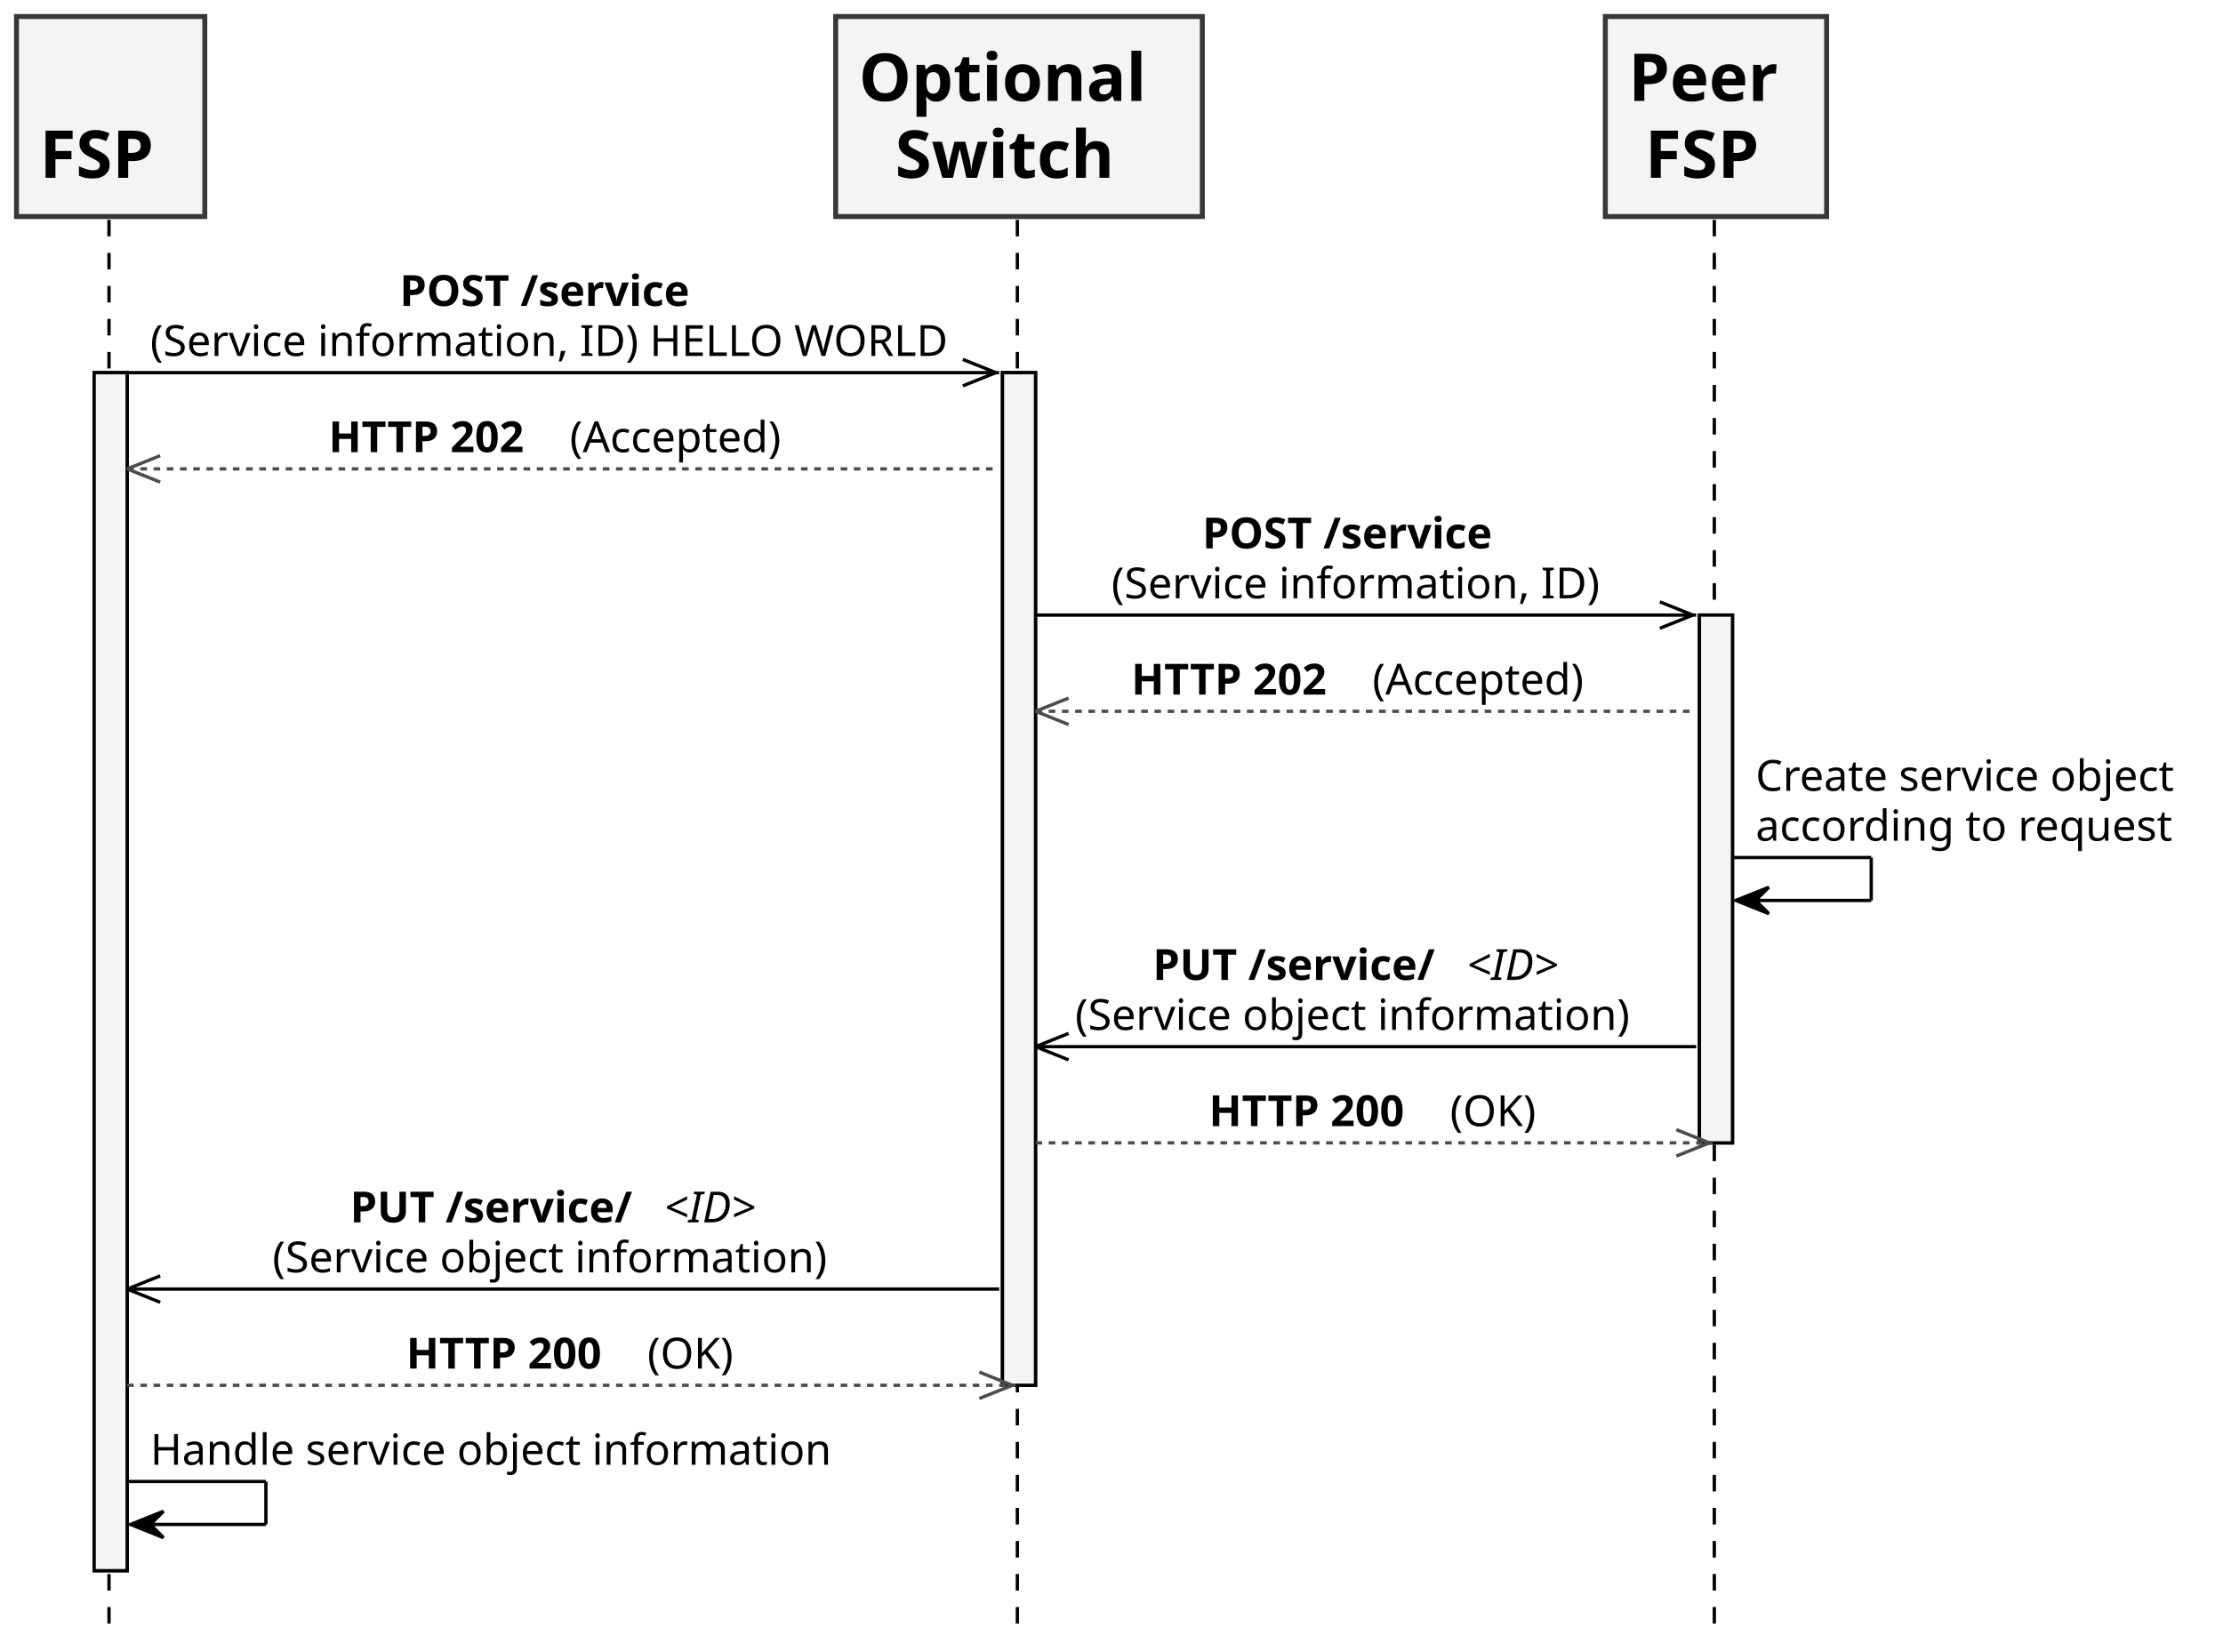
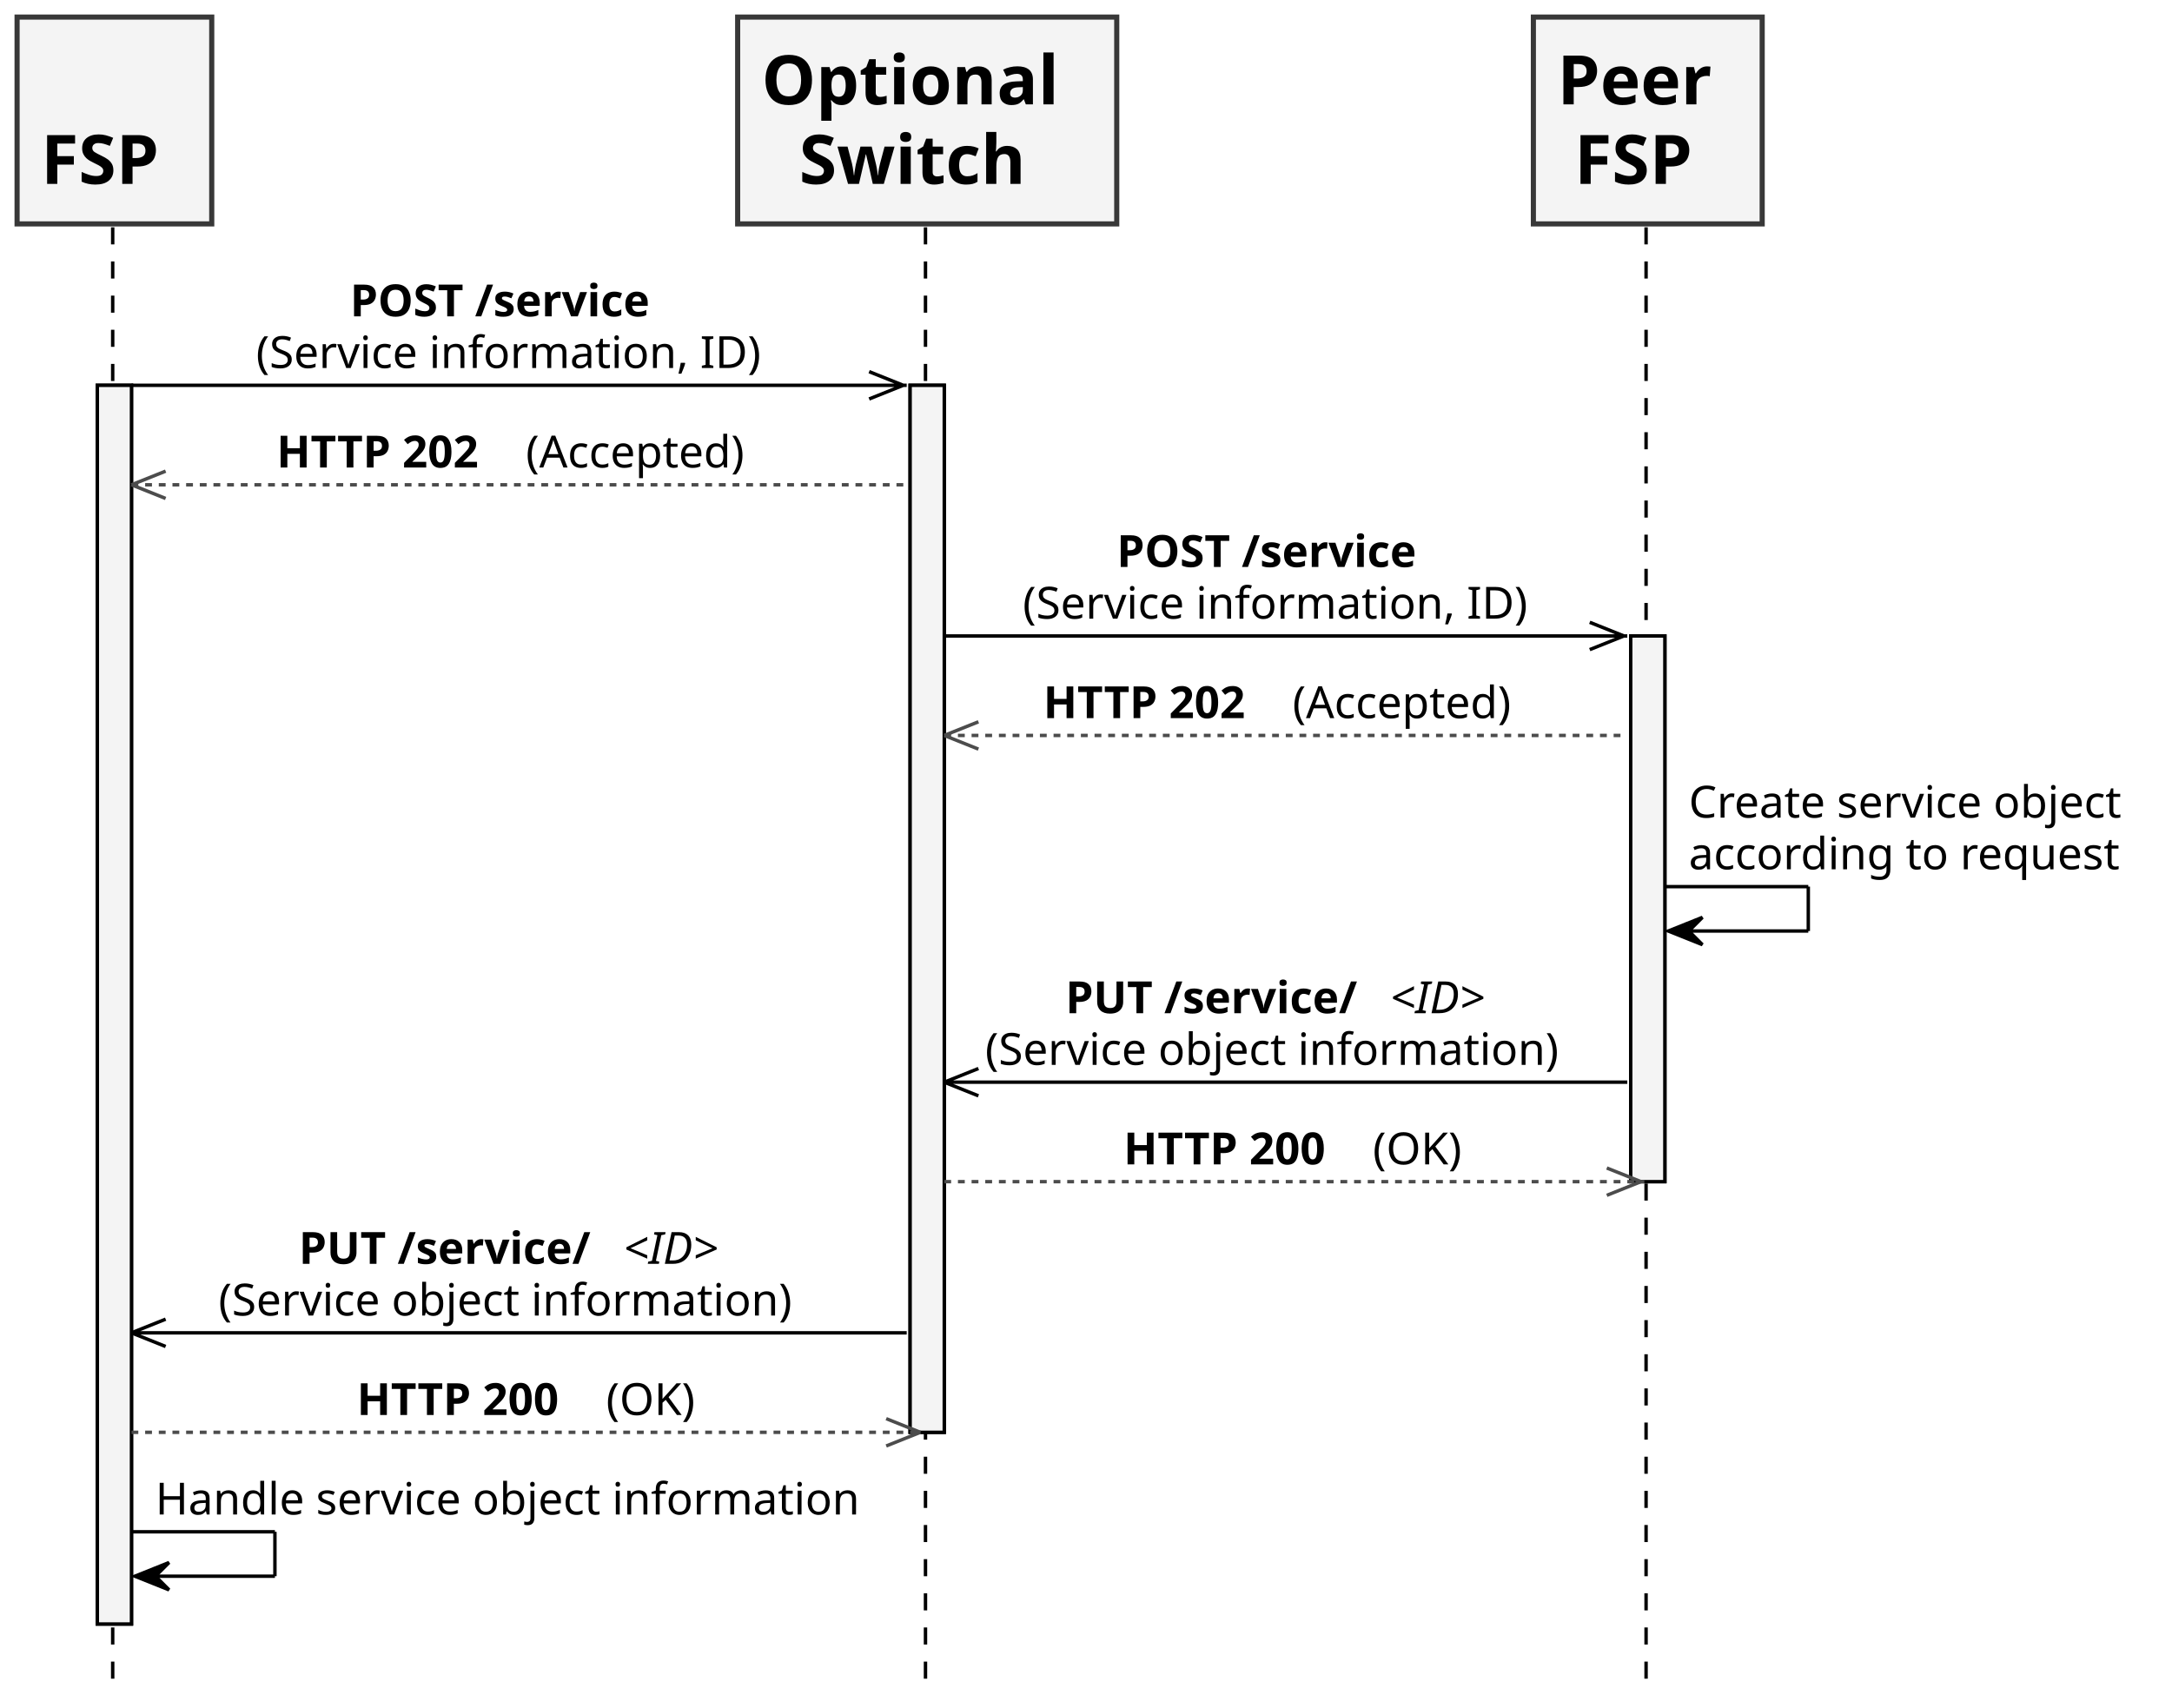
- <svg xmlns="http://www.w3.org/2000/svg" height="500" preserveAspectRatio="none" style="width:673px;height:500px" width="673">
-   <path fill="#F4F4F4" stroke="#000" d="M28.5 112.828h10v362.727h-10zM303.5 112.828h10v306.594h-10zM514.5 186.227h10v159.797h-10z" />
-   <path stroke="#000" stroke-dasharray="5,5" d="M33 66.563v426.992M308 66.563v426.992M519 66.563v426.992" />
+ <svg xmlns="http://www.w3.org/2000/svg" height="500" preserveAspectRatio="none" style="width:636px;height:500px" width="636">
+   <path fill="#F4F4F4" stroke="#000" d="M28.5 112.828h10v362.727h-10zM266.5 112.828h10v306.594h-10zM477.5 186.227h10v159.797h-10z" />
+   <path stroke="#000" stroke-dasharray="5,5" d="M33 66.563v426.992M271 66.563v426.992M482 66.563v426.992" />
  <path fill="#F4F4F4" stroke="#383838" stroke-width="1.5" d="M5 5h57v60.563H5z" />
  <text font-family="Verdana" font-size="20" font-weight="bold" lengthAdjust="spacingAndGlyphs" textLength="43" x="12" y="53.846">
    FSP
  </text>
-   <path fill="#F4F4F4" stroke="#383838" stroke-width="1.5" d="M253 5h111v60.563H253z" />
-   <text font-family="Verdana" font-size="20" font-weight="bold" lengthAdjust="spacingAndGlyphs" textLength="97" x="260" y="30.564">
+   <path fill="#F4F4F4" stroke="#383838" stroke-width="1.5" d="M216 5h111v60.563H216z" />
+   <text font-family="Verdana" font-size="20" font-weight="bold" lengthAdjust="spacingAndGlyphs" textLength="97" x="223" y="30.564">
    Optional
  </text>
-   <text font-family="Verdana" font-size="20" font-weight="bold" lengthAdjust="spacingAndGlyphs" textLength="75" x="271" y="53.846">
+   <text font-family="Verdana" font-size="20" font-weight="bold" lengthAdjust="spacingAndGlyphs" textLength="75" x="234" y="53.846">
    Switch
  </text>
-   <path fill="#F4F4F4" stroke="#383838" stroke-width="1.5" d="M486 5h67v60.563h-67z" />
-   <text font-family="Verdana" font-size="20" font-weight="bold" lengthAdjust="spacingAndGlyphs" textLength="53" x="493" y="30.564">
+   <path fill="#F4F4F4" stroke="#383838" stroke-width="1.5" d="M449 5h67v60.563h-67z" />
+   <text font-family="Verdana" font-size="20" font-weight="bold" lengthAdjust="spacingAndGlyphs" textLength="53" x="456" y="30.564">
    Peer
  </text>
-   <text font-family="Verdana" font-size="20" font-weight="bold" lengthAdjust="spacingAndGlyphs" textLength="43" x="498" y="53.846">
+   <text font-family="Verdana" font-size="20" font-weight="bold" lengthAdjust="spacingAndGlyphs" textLength="43" x="461" y="53.846">
    FSP
  </text>
-   <path fill="#F4F4F4" stroke="#000" d="M28.5 112.828h10v362.727h-10zM303.5 112.828h10v306.594h-10zM514.5 186.227h10v159.797h-10z" />
-   <path stroke="#000" d="M301.5 112.828l-10-4M301.5 112.828l-10 4M38.5 112.828h264" />
-   <text font-family="Verdana" font-size="13" font-weight="bold" lengthAdjust="spacingAndGlyphs" textLength="100" x="121" y="92.629">
+   <path fill="#F4F4F4" stroke="#000" d="M28.5 112.828h10v362.727h-10zM266.5 112.828h10v306.594h-10zM477.5 186.227h10v159.797h-10z" />
+   <path stroke="#000" d="M264.5 112.828l-10-4M264.5 112.828l-10 4M38.5 112.828h227" />
+   <text font-family="Verdana" font-size="13" font-weight="bold" lengthAdjust="spacingAndGlyphs" textLength="100" x="102.5" y="92.629">
    POST /service
  </text>
-   <text font-family="Verdana" font-size="13" lengthAdjust="spacingAndGlyphs" textLength="251" x="45.5" y="107.762">
-     (Service information, ID) HELLO WORLD
+   <text font-family="Verdana" font-size="13" lengthAdjust="spacingAndGlyphs" textLength="155" x="75" y="107.762">
+     (Service information, ID)
  </text>
  <path stroke="#4c4c4c" d="M38.5 141.961l10-4M38.5 141.961l10 4" />
-   <path stroke="#4c4c4c" stroke-dasharray="2,2" d="M38.5 141.961h264" />
-   <text font-family="Verdana" font-size="13" font-weight="bold" lengthAdjust="spacingAndGlyphs" textLength="69" x="99.5" y="136.895">
+   <path stroke="#4c4c4c" stroke-dasharray="2,2" d="M38.5 141.961h227" />
+   <text font-family="Verdana" font-size="13" font-weight="bold" lengthAdjust="spacingAndGlyphs" textLength="69" x="81" y="136.895">
    HTTP 202
  </text>
-   <text font-family="Verdana" font-size="13" lengthAdjust="spacingAndGlyphs" textLength="70" x="172.5" y="136.895">
+   <text font-family="Verdana" font-size="13" lengthAdjust="spacingAndGlyphs" textLength="70" x="154" y="136.895">
    (Accepted)
  </text>
-   <path stroke="#000" d="M512.5 186.227l-10-4M512.5 186.227l-10 4M313.5 186.227h200" />
-   <text font-family="Verdana" font-size="13" font-weight="bold" lengthAdjust="spacingAndGlyphs" textLength="100" x="364" y="166.028">
+   <path stroke="#000" d="M475.5 186.227l-10-4M475.5 186.227l-10 4M276.5 186.227h200" />
+   <text font-family="Verdana" font-size="13" font-weight="bold" lengthAdjust="spacingAndGlyphs" textLength="100" x="327" y="166.028">
    POST /service
  </text>
-   <text font-family="Verdana" font-size="13" lengthAdjust="spacingAndGlyphs" textLength="155" x="336.5" y="181.161">
+   <text font-family="Verdana" font-size="13" lengthAdjust="spacingAndGlyphs" textLength="155" x="299.5" y="181.161">
    (Service information, ID)
  </text>
-   <path stroke="#4c4c4c" d="M313.5 215.359l10-4M313.5 215.359l10 4" />
-   <path stroke="#4c4c4c" stroke-dasharray="2,2" d="M313.5 215.359h200" />
-   <text font-family="Verdana" font-size="13" font-weight="bold" lengthAdjust="spacingAndGlyphs" textLength="69" x="342.5" y="210.293">
+   <path stroke="#4c4c4c" d="M276.5 215.359l10-4M276.5 215.359l10 4" />
+   <path stroke="#4c4c4c" stroke-dasharray="2,2" d="M276.5 215.359h200" />
+   <text font-family="Verdana" font-size="13" font-weight="bold" lengthAdjust="spacingAndGlyphs" textLength="69" x="305.5" y="210.293">
    HTTP 202
  </text>
-   <text font-family="Verdana" font-size="13" lengthAdjust="spacingAndGlyphs" textLength="70" x="415.5" y="210.293">
+   <text font-family="Verdana" font-size="13" lengthAdjust="spacingAndGlyphs" textLength="70" x="378.5" y="210.293">
    (Accepted)
  </text>
-   <path stroke="#000" d="M524.5 259.625h42M566.5 259.625v13M525.5 272.625h41M535.5 268.625l-10 4 10 4-4-4z" />
-   <text font-family="Verdana" font-size="13" lengthAdjust="spacingAndGlyphs" textLength="135" x="531.5" y="239.426">
+   <path stroke="#000" d="M487.5 259.625h42M529.5 259.625v13M488.5 272.625h41M498.5 268.625l-10 4 10 4-4-4z" />
+   <text font-family="Verdana" font-size="13" lengthAdjust="spacingAndGlyphs" textLength="135" x="494.5" y="239.426">
    Create service object
  </text>
-   <text font-family="Verdana" font-size="13" lengthAdjust="spacingAndGlyphs" textLength="132" x="531.5" y="254.559">
+   <text font-family="Verdana" font-size="13" lengthAdjust="spacingAndGlyphs" textLength="132" x="494.5" y="254.559">
    according to request
  </text>
-   <path stroke="#000" d="M313.5 316.891l10-4M313.5 316.891l10 4M313.5 316.891h200" />
-   <text font-family="Verdana" font-size="13" font-weight="bold" lengthAdjust="spacingAndGlyphs" textLength="95" x="349" y="296.692">
+   <path stroke="#000" d="M276.5 316.891l10-4M276.5 316.891l10 4M276.5 316.891h200" />
+   <text font-family="Verdana" font-size="13" font-weight="bold" lengthAdjust="spacingAndGlyphs" textLength="95" x="312" y="296.692">
    PUT /service/
  </text>
-   <text font-family="Verdana" font-size="13" font-style="italic" lengthAdjust="spacingAndGlyphs" textLength="35" x="444" y="296.692">
+   <text font-family="Verdana" font-size="13" font-style="italic" lengthAdjust="spacingAndGlyphs" textLength="35" x="407" y="296.692">
    &lt;ID&gt;
  </text>
-   <text font-family="Verdana" font-size="13" lengthAdjust="spacingAndGlyphs" textLength="177" x="325.5" y="311.825">
+   <text font-family="Verdana" font-size="13" lengthAdjust="spacingAndGlyphs" textLength="177" x="288.5" y="311.825">
    (Service object information)
  </text>
-   <path stroke="#4c4c4c" d="M517.5 346.023l-10-4M517.5 346.023l-10 4" />
-   <path stroke="#4c4c4c" stroke-dasharray="2,2" d="M313.5 346.023h205" />
-   <text font-family="Verdana" font-size="13" font-weight="bold" lengthAdjust="spacingAndGlyphs" textLength="69" x="366" y="340.957">
+   <path stroke="#4c4c4c" d="M480.5 346.023l-10-4M480.5 346.023l-10 4" />
+   <path stroke="#4c4c4c" stroke-dasharray="2,2" d="M276.5 346.023h205" />
+   <text font-family="Verdana" font-size="13" font-weight="bold" lengthAdjust="spacingAndGlyphs" textLength="69" x="329" y="340.957">
    HTTP 200
  </text>
-   <text font-family="Verdana" font-size="13" lengthAdjust="spacingAndGlyphs" textLength="28" x="439" y="340.957">
+   <text font-family="Verdana" font-size="13" lengthAdjust="spacingAndGlyphs" textLength="28" x="402" y="340.957">
    (OK)
  </text>
-   <path stroke="#000" d="M38.5 390.289l10-4M38.5 390.289l10 4M38.5 390.289h264" />
-   <text font-family="Verdana" font-size="13" font-weight="bold" lengthAdjust="spacingAndGlyphs" textLength="95" x="106" y="370.09">
+   <path stroke="#000" d="M38.5 390.289l10-4M38.5 390.289l10 4M38.5 390.289h227" />
+   <text font-family="Verdana" font-size="13" font-weight="bold" lengthAdjust="spacingAndGlyphs" textLength="95" x="87.5" y="370.09">
    PUT /service/
  </text>
-   <text font-family="Verdana" font-size="13" font-style="italic" lengthAdjust="spacingAndGlyphs" textLength="35" x="201" y="370.09">
+   <text font-family="Verdana" font-size="13" font-style="italic" lengthAdjust="spacingAndGlyphs" textLength="35" x="182.5" y="370.09">
    &lt;ID&gt;
  </text>
-   <text font-family="Verdana" font-size="13" lengthAdjust="spacingAndGlyphs" textLength="177" x="82.5" y="385.223">
+   <text font-family="Verdana" font-size="13" lengthAdjust="spacingAndGlyphs" textLength="177" x="64" y="385.223">
    (Service object information)
  </text>
-   <path stroke="#4c4c4c" d="M306.5 419.422l-10-4M306.5 419.422l-10 4" />
-   <path stroke="#4c4c4c" stroke-dasharray="2,2" d="M38.5 419.422h269" />
-   <text font-family="Verdana" font-size="13" font-weight="bold" lengthAdjust="spacingAndGlyphs" textLength="69" x="123" y="414.356">
+   <path stroke="#4c4c4c" d="M269.5 419.422l-10-4M269.5 419.422l-10 4" />
+   <path stroke="#4c4c4c" stroke-dasharray="2,2" d="M38.5 419.422h232" />
+   <text font-family="Verdana" font-size="13" font-weight="bold" lengthAdjust="spacingAndGlyphs" textLength="69" x="104.5" y="414.356">
    HTTP 200
  </text>
-   <text font-family="Verdana" font-size="13" lengthAdjust="spacingAndGlyphs" textLength="28" x="196" y="414.356">
+   <text font-family="Verdana" font-size="13" lengthAdjust="spacingAndGlyphs" textLength="28" x="177.5" y="414.356">
    (OK)
  </text>
  <path stroke="#000" d="M38.5 448.555h42M80.5 448.555v13M39.5 461.555h41M49.5 457.555l-10 4 10 4-4-4z" />
  <text font-family="Verdana" font-size="13" lengthAdjust="spacingAndGlyphs" textLength="214" x="45.5" y="443.489">
    Handle service object information
  </text>
</svg>
